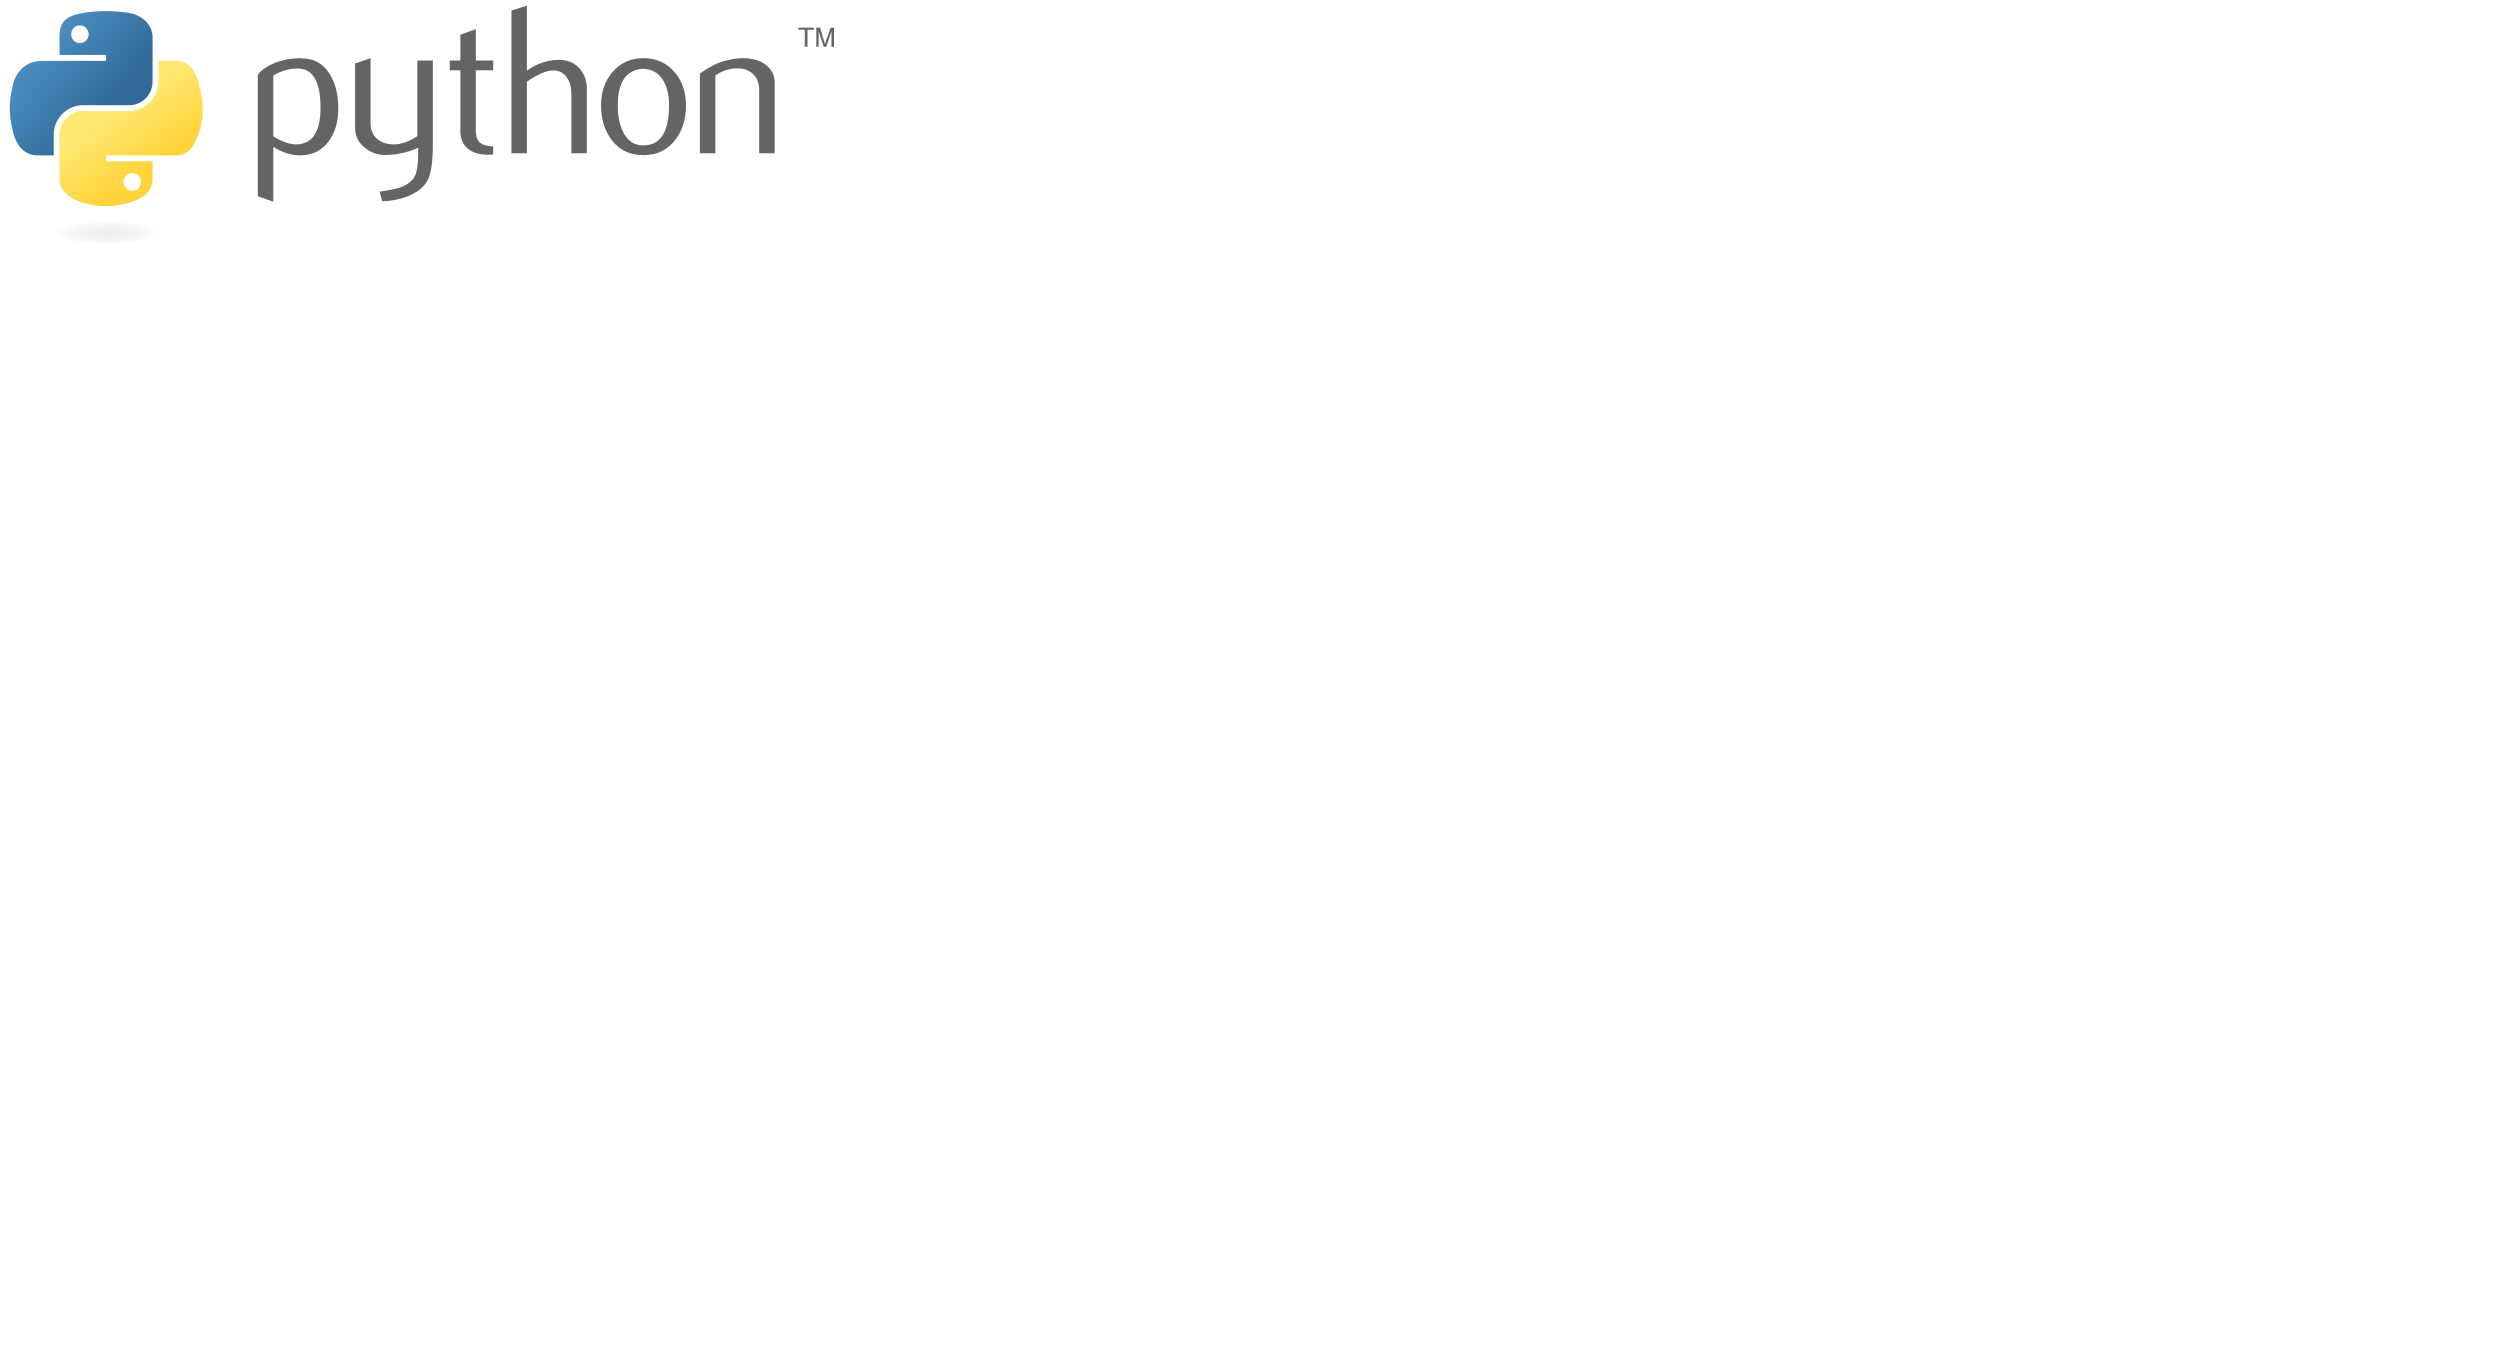
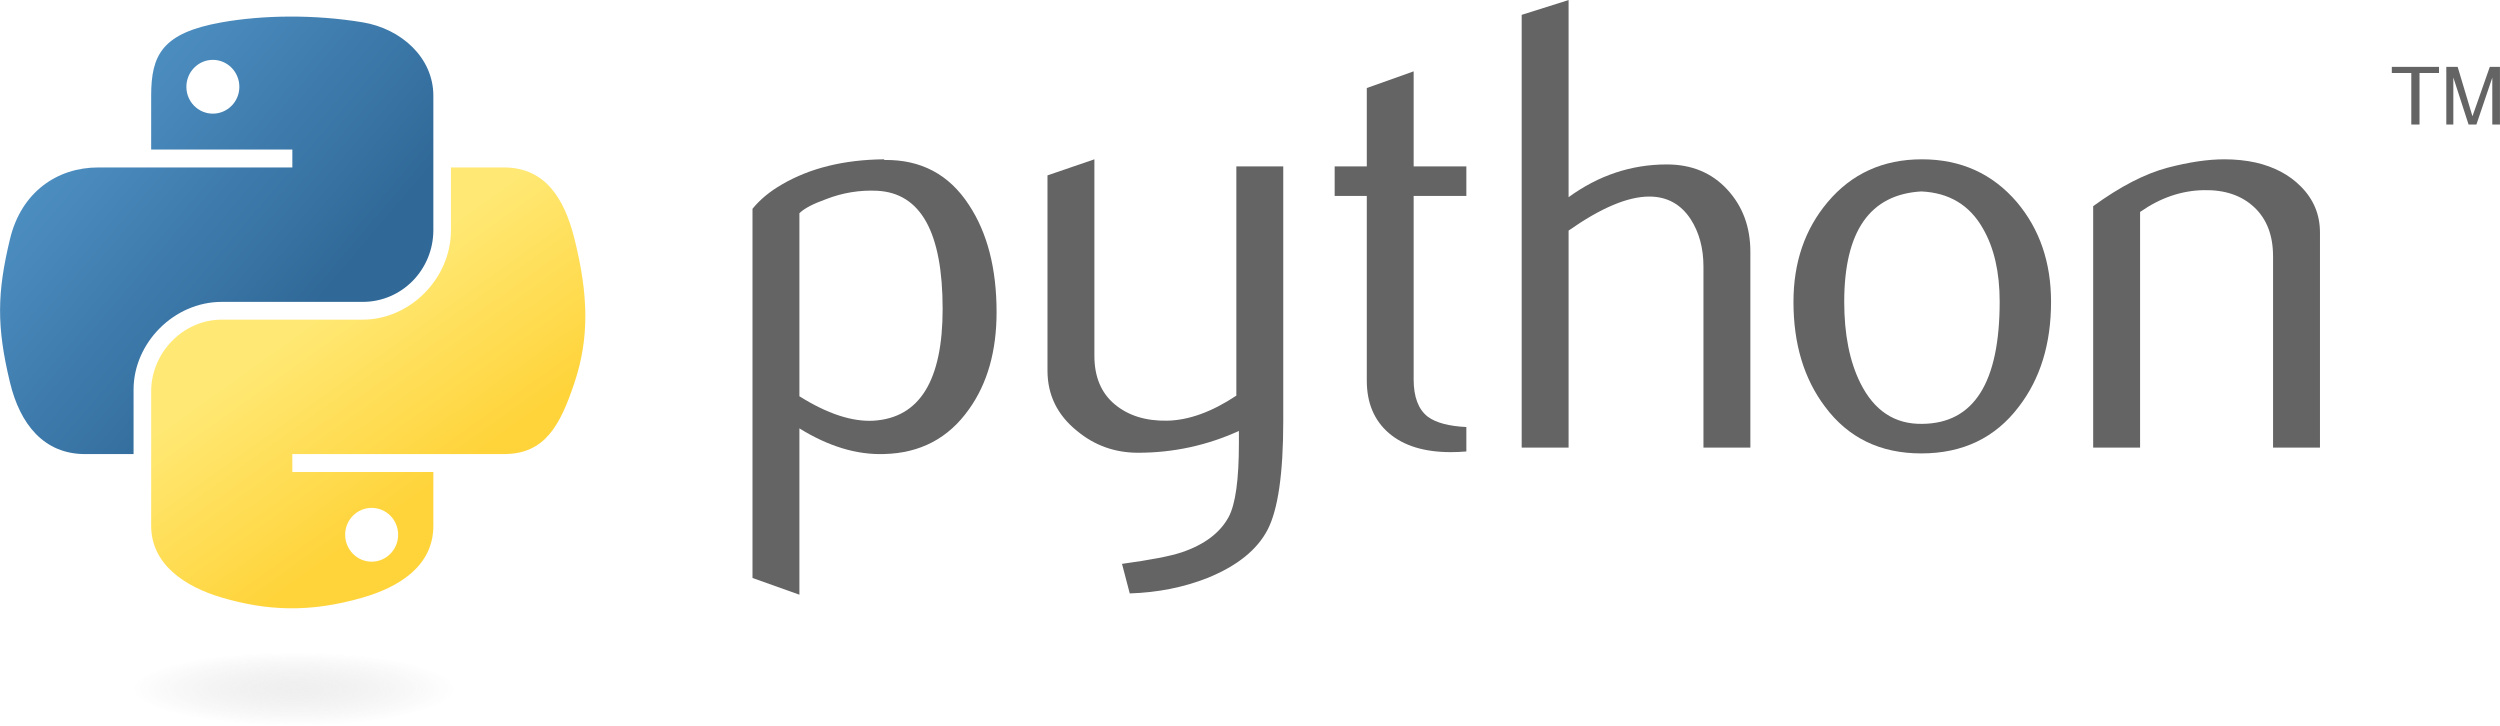
- <svg xmlns="http://www.w3.org/2000/svg" xmlns:xlink="http://www.w3.org/1999/xlink" version="1.0" id="svg2" width="1440" height="787">
+ <svg xmlns="http://www.w3.org/2000/svg" xmlns:xlink="http://www.w3.org/1999/xlink" version="1.0" id="svg2" viewBox="5.58 3.25 474.82 137.83">
  <defs id="defs4">
    <linearGradient id="linearGradient2795">
      <stop style="stop-color:#b8b8b8;stop-opacity:0.498;" offset="0" id="stop2797" />
      <stop style="stop-color:#7f7f7f;stop-opacity:0;" offset="1" id="stop2799" />
    </linearGradient>
    <linearGradient id="linearGradient2787">
      <stop style="stop-color:#7f7f7f;stop-opacity:0.5;" offset="0" id="stop2789" />
      <stop style="stop-color:#7f7f7f;stop-opacity:0;" offset="1" id="stop2791" />
    </linearGradient>
    <linearGradient id="linearGradient3676">
      <stop style="stop-color:#b2b2b2;stop-opacity:0.5;" offset="0" id="stop3678" />
      <stop style="stop-color:#b3b3b3;stop-opacity:0;" offset="1" id="stop3680" />
    </linearGradient>
    <linearGradient id="linearGradient3236">
      <stop style="stop-color:#f4f4f4;stop-opacity:1" offset="0" id="stop3244" />
      <stop style="stop-color:white;stop-opacity:1" offset="1" id="stop3240" />
    </linearGradient>
    <linearGradient id="linearGradient4671">
      <stop style="stop-color:#ffd43b;stop-opacity:1;" offset="0" id="stop4673" />
      <stop style="stop-color:#ffe873;stop-opacity:1" offset="1" id="stop4675" />
    </linearGradient>
    <linearGradient id="linearGradient4689">
      <stop style="stop-color:#5a9fd4;stop-opacity:1;" offset="0" id="stop4691" />
      <stop style="stop-color:#306998;stop-opacity:1;" offset="1" id="stop4693" />
    </linearGradient>
    <linearGradient x1="224.24" y1="144.757" x2="-65.309" y2="144.757" id="linearGradient2987" xlink:href="#linearGradient4671" gradientUnits="userSpaceOnUse" gradientTransform="translate(100.2702,99.61116)" />
    <linearGradient x1="172.942" y1="77.476" x2="26.67" y2="76.313" id="linearGradient2990" xlink:href="#linearGradient4689" gradientUnits="userSpaceOnUse" gradientTransform="translate(100.2702,99.61116)" />
    <linearGradient xlink:href="#linearGradient4689" id="linearGradient2587" gradientUnits="userSpaceOnUse" gradientTransform="translate(100.2702,99.61116)" x1="172.942" y1="77.476" x2="26.67" y2="76.313" />
    <linearGradient xlink:href="#linearGradient4671" id="linearGradient2589" gradientUnits="userSpaceOnUse" gradientTransform="translate(100.2702,99.61116)" x1="224.24" y1="144.757" x2="-65.309" y2="144.757" />
    <linearGradient xlink:href="#linearGradient4689" id="linearGradient2248" gradientUnits="userSpaceOnUse" gradientTransform="translate(100.2702,99.61116)" x1="172.942" y1="77.476" x2="26.67" y2="76.313" />
    <linearGradient xlink:href="#linearGradient4671" id="linearGradient2250" gradientUnits="userSpaceOnUse" gradientTransform="translate(100.2702,99.61116)" x1="224.24" y1="144.757" x2="-65.309" y2="144.757" />
    <linearGradient xlink:href="#linearGradient4671" id="linearGradient2255" gradientUnits="userSpaceOnUse" gradientTransform="matrix(0.562541,0,0,0.567972,-11.5974,-7.60954)" x1="224.24" y1="144.757" x2="-65.309" y2="144.757" />
    <linearGradient xlink:href="#linearGradient4689" id="linearGradient2258" gradientUnits="userSpaceOnUse" gradientTransform="matrix(0.562541,0,0,0.567972,-11.5974,-7.60954)" x1="172.942" y1="76.176" x2="26.67" y2="76.313" />
    <radialGradient xlink:href="#linearGradient2795" id="radialGradient2801" cx="61.519" cy="132.286" fx="61.519" fy="132.286" r="29.037" gradientTransform="matrix(1,0,0,0.177966,0,108.7434)" gradientUnits="userSpaceOnUse" />
    <linearGradient xlink:href="#linearGradient4671" id="linearGradient1475" gradientUnits="userSpaceOnUse" gradientTransform="matrix(0.562541,0,0,0.567972,-9.399749,-5.305317)" x1="150.961" y1="192.352" x2="112.031" y2="137.273" />
    <linearGradient xlink:href="#linearGradient4689" id="linearGradient1478" gradientUnits="userSpaceOnUse" gradientTransform="matrix(0.562541,0,0,0.567972,-9.399749,-5.305317)" x1="26.649" y1="20.604" x2="135.665" y2="114.398" />
    <radialGradient xlink:href="#linearGradient2795" id="radialGradient1480" gradientUnits="userSpaceOnUse" gradientTransform="matrix(2.382716e-8,-0.296405,1.43676,4.683673e-7,-128.544,150.5202)" cx="61.519" cy="132.286" fx="61.519" fy="132.286" r="29.037" />
  </defs>
  <path id="path46" style="fill:#646464;fill-opacity:1" d="M 184.613,61.929 C 184.613,47.367 180.461,39.891 172.157,39.482 C 168.852,39.326 165.626,39.852 162.488,41.071 C 159.983,41.967 158.296,42.854 157.409,43.751 L 157.409,78.509 C 162.721,81.843 167.439,83.392 171.552,83.149 C 180.256,82.574 184.613,75.507 184.613,61.929 z M 194.858,62.534 C 194.858,69.932 193.123,76.072 189.633,80.956 C 185.744,86.482 180.354,89.328 173.463,89.484 C 168.268,89.65 162.916,88.022 157.409,84.611 L 157.409,116.201 L 148.5,113.024 L 148.5,42.903 C 149.963,41.11 151.844,39.57 154.125,38.263 C 159.427,35.174 165.87,33.585 173.453,33.507 L 173.58,33.634 C 180.51,33.546 185.851,36.392 189.604,42.162 C 193.103,47.455 194.858,54.239 194.858,62.534 z " />
  <path id="path48" style="fill:#646464;fill-opacity:1" d="M 249.305,83.266 C 249.305,93.188 248.311,100.06 246.322,103.881 C 244.324,107.702 240.523,110.753 234.908,113.024 C 230.357,114.817 225.434,115.792 220.151,115.957 L 218.68,110.343 C 224.05,109.612 227.832,108.881 230.025,108.15 C 234.343,106.688 237.306,104.446 238.934,101.444 C 240.24,98.998 240.883,94.329 240.883,87.418 L 240.883,85.098 C 234.791,87.866 228.407,89.241 221.73,89.241 C 217.344,89.241 213.475,87.866 210.141,85.098 C 206.398,82.086 204.527,78.265 204.527,73.636 L 204.527,36.558 L 213.436,33.507 L 213.436,70.828 C 213.436,74.815 214.722,77.885 217.295,80.039 C 219.869,82.194 223.202,83.227 227.286,83.149 C 231.37,83.061 235.747,81.482 240.396,78.392 L 240.396,34.852 L 249.305,34.852 L 249.305,83.266 z " />
  <path id="path50" style="fill:#646464;fill-opacity:1" d="M 284.082,88.997 C 283.02,89.085 282.045,89.124 281.149,89.124 C 276.109,89.124 272.181,87.925 269.374,85.517 C 266.577,83.11 265.173,79.786 265.173,75.546 L 265.173,40.457 L 259.071,40.457 L 259.071,34.852 L 265.173,34.852 L 265.173,19.968 L 274.072,16.8 L 274.072,34.852 L 284.082,34.852 L 284.082,40.457 L 274.072,40.457 L 274.072,75.302 C 274.072,78.646 274.969,81.014 276.762,82.398 C 278.302,83.539 280.749,84.192 284.082,84.357 L 284.082,88.997 z " />
  <path id="path52" style="fill:#646464;fill-opacity:1" d="M 338.023,88.266 L 329.114,88.266 L 329.114,53.878 C 329.114,50.379 328.295,47.367 326.668,44.852 C 324.786,42.006 322.174,40.583 318.821,40.583 C 314.737,40.583 309.63,42.737 303.499,47.046 L 303.499,88.266 L 294.59,88.266 L 294.59,6.069 L 303.499,3.262 L 303.499,40.7 C 309.191,36.558 315.41,34.482 322.164,34.482 C 326.882,34.482 330.703,36.07 333.627,39.238 C 336.561,42.406 338.023,46.354 338.023,51.071 L 338.023,88.266 L 338.023,88.266 z " />
  <path id="path54" style="fill:#646464;fill-opacity:1" d="M 385.374,60.526 C 385.374,54.931 384.312,50.311 382.197,46.656 C 379.682,42.201 375.773,39.852 370.49,39.609 C 360.724,40.174 355.85,47.172 355.85,60.584 C 355.85,66.735 356.864,71.871 358.911,75.994 C 361.523,81.248 365.441,83.841 370.666,83.753 C 380.471,83.675 385.374,75.936 385.374,60.526 z M 395.131,60.584 C 395.131,68.548 393.094,75.176 389.029,80.468 C 384.555,86.395 378.376,89.367 370.49,89.367 C 362.673,89.367 356.581,86.395 352.185,80.468 C 348.199,75.176 346.21,68.548 346.21,60.584 C 346.21,53.099 348.365,46.802 352.673,41.675 C 357.225,36.236 363.209,33.507 370.607,33.507 C 378.005,33.507 384.029,36.236 388.669,41.675 C 392.977,46.802 395.131,53.099 395.131,60.584 z " />
  <path id="path56" style="fill:#646464;fill-opacity:1" d="M 446.206,88.266 L 437.297,88.266 L 437.297,51.929 C 437.297,47.942 436.098,44.833 433.7,42.591 C 431.303,40.359 428.105,39.277 424.119,39.365 C 419.889,39.443 415.863,40.827 412.042,43.507 L 412.042,88.266 L 403.133,88.266 L 403.133,42.406 C 408.26,38.673 412.978,36.236 417.286,35.096 C 421.351,34.033 424.938,33.507 428.028,33.507 C 430.143,33.507 432.131,33.712 434.002,34.121 C 437.502,34.93 440.348,36.431 442.541,38.634 C 444.987,41.071 446.206,43.995 446.206,47.416 L 446.206,88.266 z " />
  <path style="fill:url(#linearGradient1478);fill-opacity:1" d="M 60.51,6.398 C 55.927,6.419 51.549,6.81 47.698,7.492 C 36.351,9.496 34.291,13.692 34.291,21.429 L 34.291,31.648 L 61.104,31.648 L 61.104,35.054 L 34.291,35.054 L 24.229,35.054 C 16.436,35.054 9.613,39.738 7.479,48.648 C 5.017,58.861 4.908,65.234 7.479,75.898 C 9.385,83.836 13.936,89.492 21.729,89.492 L 30.948,89.492 L 30.948,77.242 C 30.948,68.392 38.605,60.585 47.698,60.585 L 74.479,60.585 C 81.934,60.585 87.885,54.447 87.885,46.96 L 87.885,21.429 C 87.885,14.163 81.755,8.704 74.479,7.492 C 69.873,6.725 65.094,6.377 60.51,6.398 z M 46.01,14.617 C 48.78,14.617 51.041,16.915 51.041,19.742 C 51.041,22.558 48.78,24.835 46.01,24.835 C 43.231,24.835 40.979,22.558 40.979,19.742 C 40.979,16.915 43.231,14.617 46.01,14.617 z " id="path1948" />
  <path style="fill:url(#linearGradient1475);fill-opacity:1" d="M 91.229,35.054 L 91.229,46.96 C 91.229,56.191 83.403,63.96 74.479,63.96 L 47.698,63.96 C 40.362,63.96 34.291,70.239 34.291,77.585 L 34.291,103.117 C 34.291,110.383 40.61,114.657 47.698,116.742 C 56.185,119.237 64.324,119.688 74.479,116.742 C 81.229,114.787 87.885,110.854 87.885,103.117 L 87.885,92.898 L 61.104,92.898 L 61.104,89.492 L 87.885,89.492 L 101.291,89.492 C 109.084,89.492 111.988,84.056 114.698,75.898 C 117.497,67.499 117.378,59.422 114.698,48.648 C 112.772,40.891 109.094,35.054 101.291,35.054 L 91.229,35.054 z M 76.166,99.71 C 78.946,99.71 81.198,101.988 81.198,104.804 C 81.198,107.631 78.946,109.929 76.166,109.929 C 73.397,109.929 71.135,107.631 71.135,104.804 C 71.135,101.988 73.397,99.71 76.166,99.71 z " id="path1950" />
  <path d="M 463.554,26.909 L 465.116,26.909 L 465.116,17.113 L 468.816,17.113 L 468.816,15.945 L 459.854,15.945 L 459.854,17.113 L 463.554,17.113 L 463.554,26.909 M 470.201,26.909 L 471.536,26.909 L 471.536,17.962 L 474.432,26.908 L 475.918,26.908 L 478.936,17.993 L 478.936,26.909 L 480.392,26.909 L 480.392,15.945 L 478.466,15.945 L 475.168,25.338 L 472.355,15.945 L 470.201,15.945 L 470.201,26.909" style="font-size:15.164px;font-style:normal;font-weight:normal;line-height:125%;fill:#646464;fill-opacity:1;stroke:none;stroke-width:1px;stroke-linecap:butt;stroke-linejoin:miter;stroke-opacity:1;font-family:Bitstream Vera Sans" id="text3004" />
  <path style="opacity:0.444;fill:url(#radialGradient1480);fill-opacity:1;fill-rule:nonzero;stroke:none;stroke-width:20;stroke-miterlimit:4;stroke-dasharray:none;stroke-opacity:1" id="path1894" d="M 110.467 132.286 A 48.948 8.607 0 1 1  12.571,132.286 A 48.948 8.607 0 1 1  110.467 132.286 z" transform="matrix(0.73406,0,0,0.809524,16.24958,27.00935)" />
</svg>
